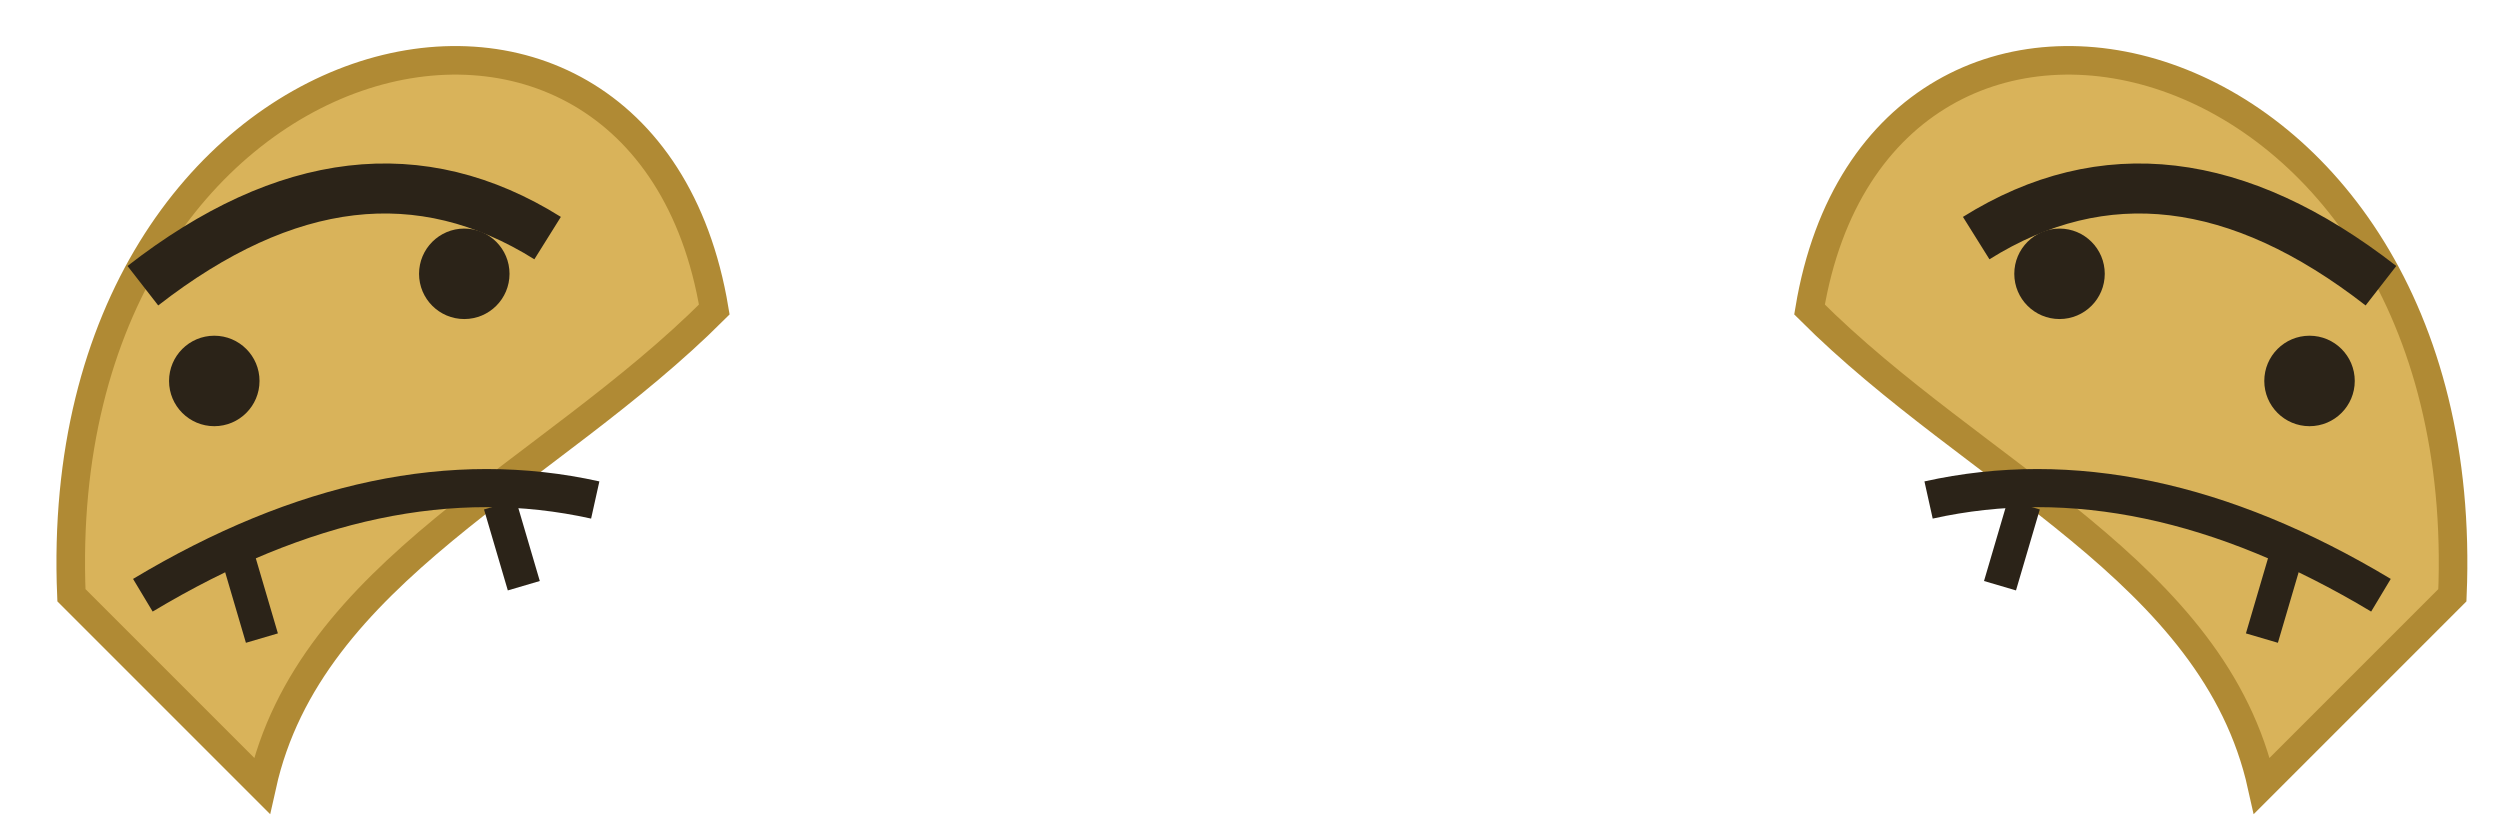
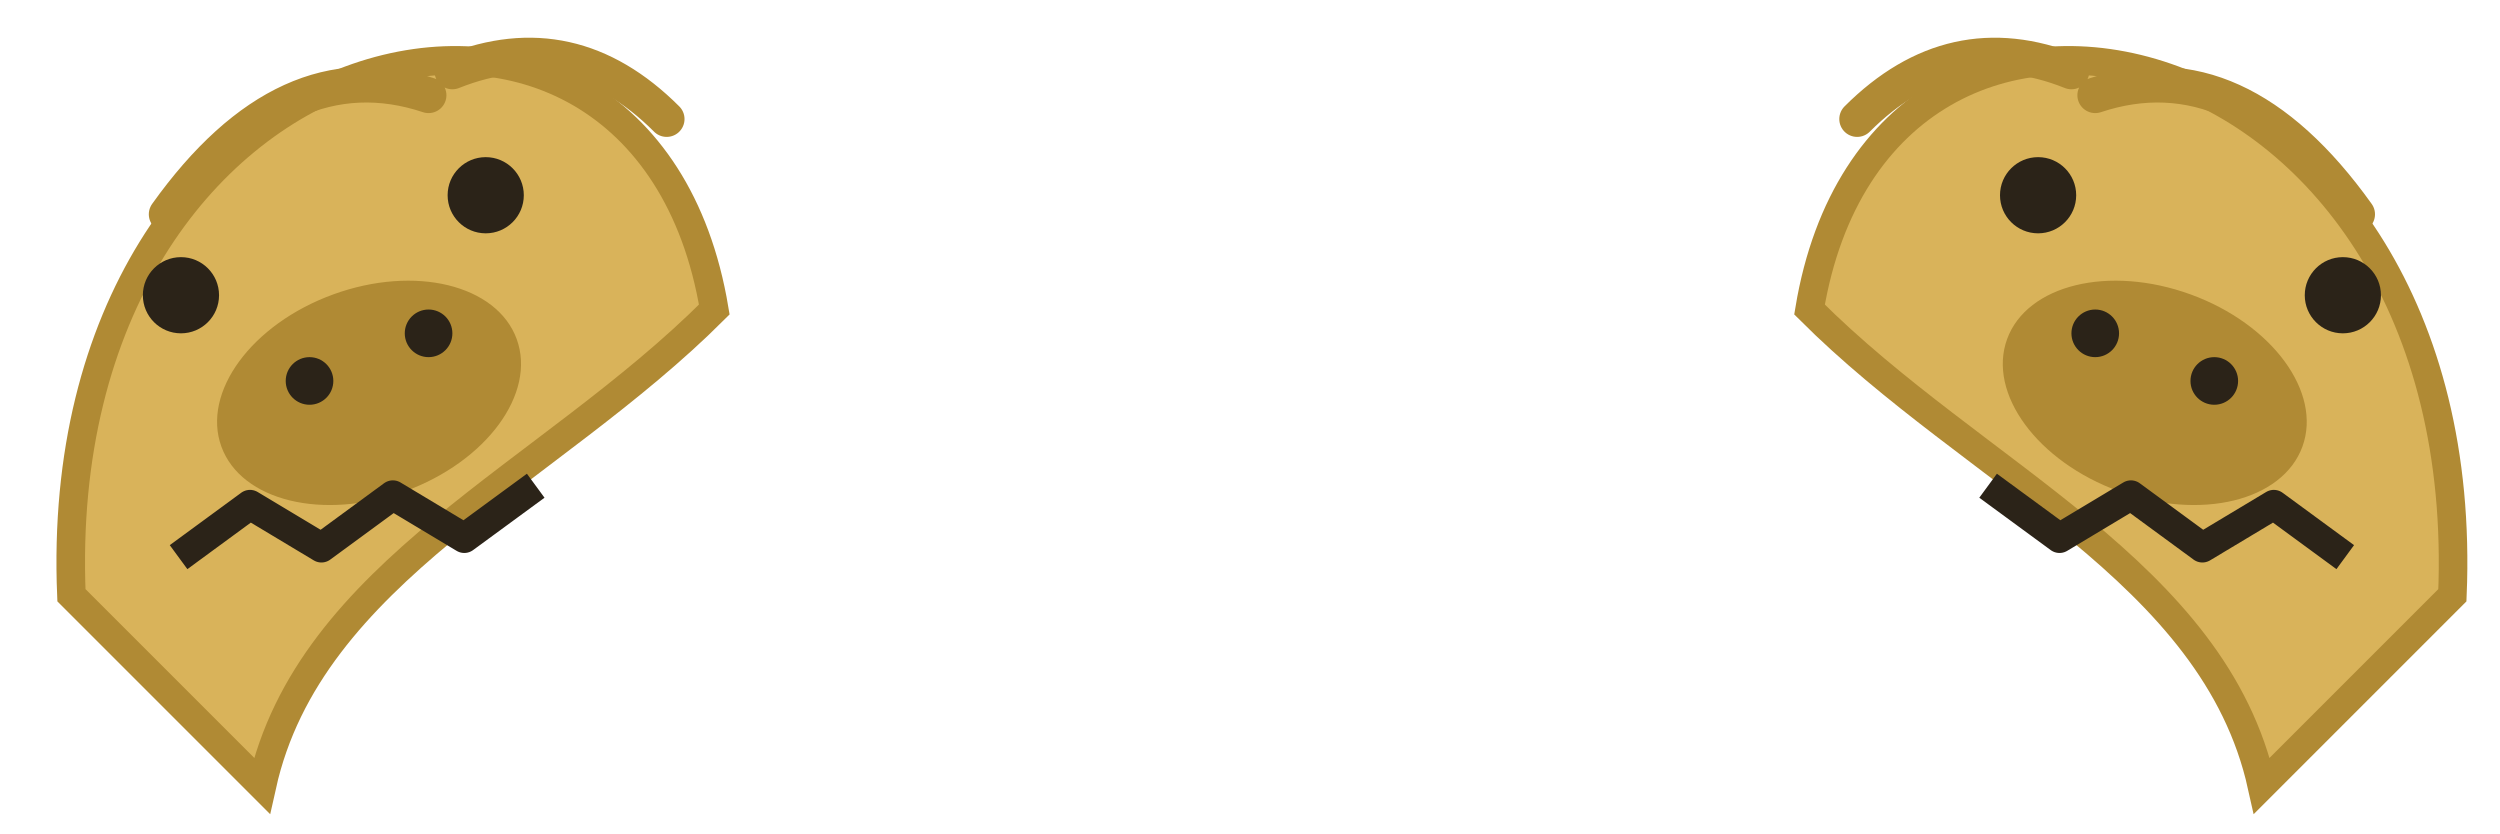
<svg xmlns="http://www.w3.org/2000/svg" viewBox="-53 57 105 35" width="105" height="35">
  <path d="M -50 82 C -51 58, -26 52, -23 70 C -30 77, -40 81, -42 90 Z" fill="#d9b35a" stroke="#b08a34" stroke-width="1.2" />
-   <path d="M 50 82 C 51 58, 26 52, 23 70 C 30 77, 40 81, 42 90 Z" fill="#d9b35a" stroke="#b08a34" stroke-width="1.2" />
-   <path d="M -47 69 q 9 -7 17 -2" stroke="#2b2318" stroke-width="2.1" fill="none" />
-   <path d="M 47 69 q -9 -7 -17 -2" stroke="#2b2318" stroke-width="2.1" fill="none" />
-   <circle cx="-44" cy="73" r="1.9" fill="#2b2318" />
-   <circle cx="-33.5" cy="68.5" r="1.9" fill="#2b2318" />
-   <circle cx="44" cy="73" r="1.9" fill="#2b2318" />
-   <circle cx="33.5" cy="68.5" r="1.9" fill="#2b2318" />
-   <path d="M -47 82 q 10 -6 19 -4" stroke="#2b2318" stroke-width="1.6" fill="none" />
-   <path d="M 47 82 q -10 -6 -19 -4" stroke="#2b2318" stroke-width="1.6" fill="none" />
-   <path d="M -43 80.4 l 1 3.4 M -32 78.2 l 1 3.4" stroke="#2b2318" stroke-width="1.4" />
-   <path d="M 43 80.4 l -1 3.4 M 32 78.2 l -1 3.4" stroke="#2b2318" stroke-width="1.4" />
+   <path d="M -46 66 q 5 -7 11 -5 M -34 60 q 5 -2 9 2" stroke="#b08a34" stroke-width="1.5" fill="none" stroke-linecap="round" />
+   <ellipse cx="-37.5" cy="73.5" rx="6.6" ry="4.4" fill="#b08a34" transform="rotate(-20 -37.5 73.5)" />
+   <circle cx="-40" cy="73" r="1" fill="#2b2318" />
+   <circle cx="-35" cy="71" r="1" fill="#2b2318" />
+   <circle cx="-45.4" cy="69.4" r="1.6" fill="#2b2318" />
+   <circle cx="-32.6" cy="65.2" r="1.6" fill="#2b2318" />
+   <path d="M -45.5 80.4 l 3 -2.2 l 3 1.8 l 3 -2.2 l 3 1.8 l 3 -2.2" stroke="#2b2318" stroke-width="1.25" fill="none" stroke-linejoin="round" />
+   <g transform="scale(-1,1)">
+     <path d="M -50 82 C -51 58, -26 52, -23 70 C -30 77, -40 81, -42 90 Z" fill="#d9b35a" stroke="#b08a34" stroke-width="1.2" />
+     <path d="M -46 66 q 5 -7 11 -5 M -34 60 q 5 -2 9 2" stroke="#b08a34" stroke-width="1.5" fill="none" stroke-linecap="round" />
+     <ellipse cx="-37.5" cy="73.5" rx="6.6" ry="4.4" fill="#b08a34" transform="rotate(-20 -37.5 73.5)" />
+     <circle cx="-40" cy="73" r="1" fill="#2b2318" />
+     <circle cx="-35" cy="71" r="1" fill="#2b2318" />
+     <circle cx="-45.4" cy="69.4" r="1.6" fill="#2b2318" />
+     <circle cx="-32.6" cy="65.2" r="1.6" fill="#2b2318" />
+     <path d="M -45.5 80.4 l 3 -2.2 l 3 1.8 l 3 -2.2 l 3 1.8 l 3 -2.2" stroke="#2b2318" stroke-width="1.25" fill="none" stroke-linejoin="round" />
+   </g>
</svg>
